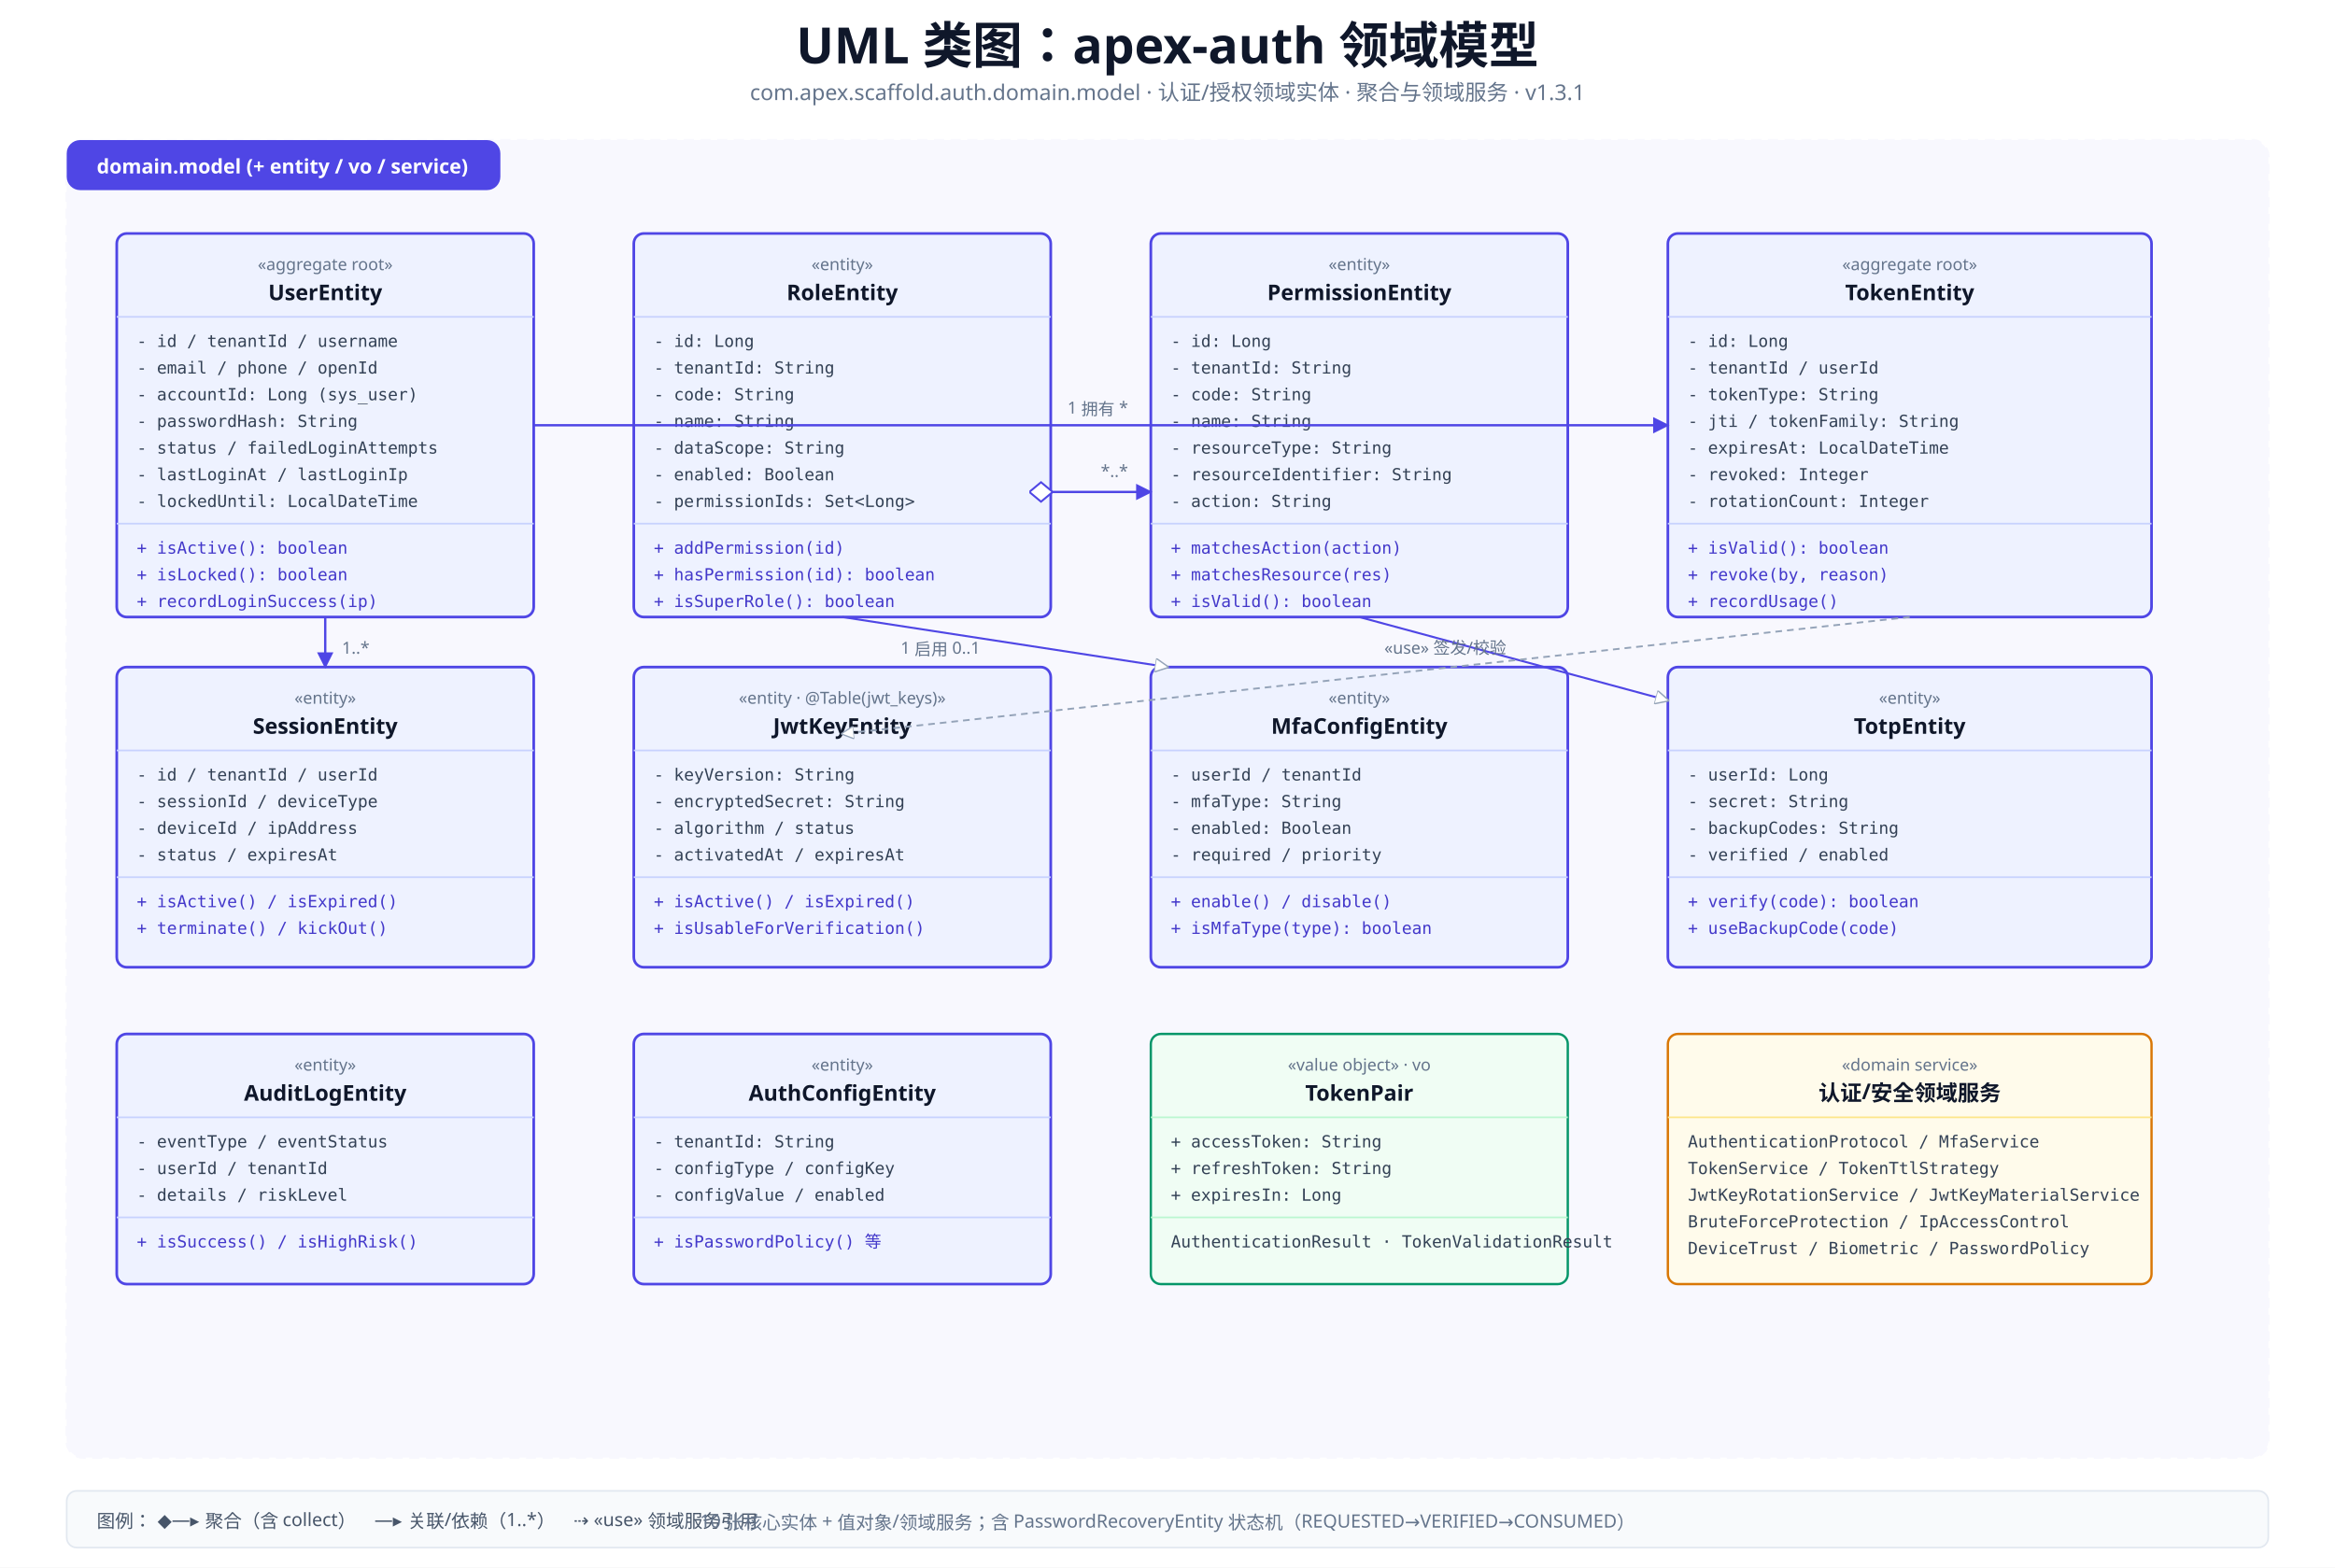
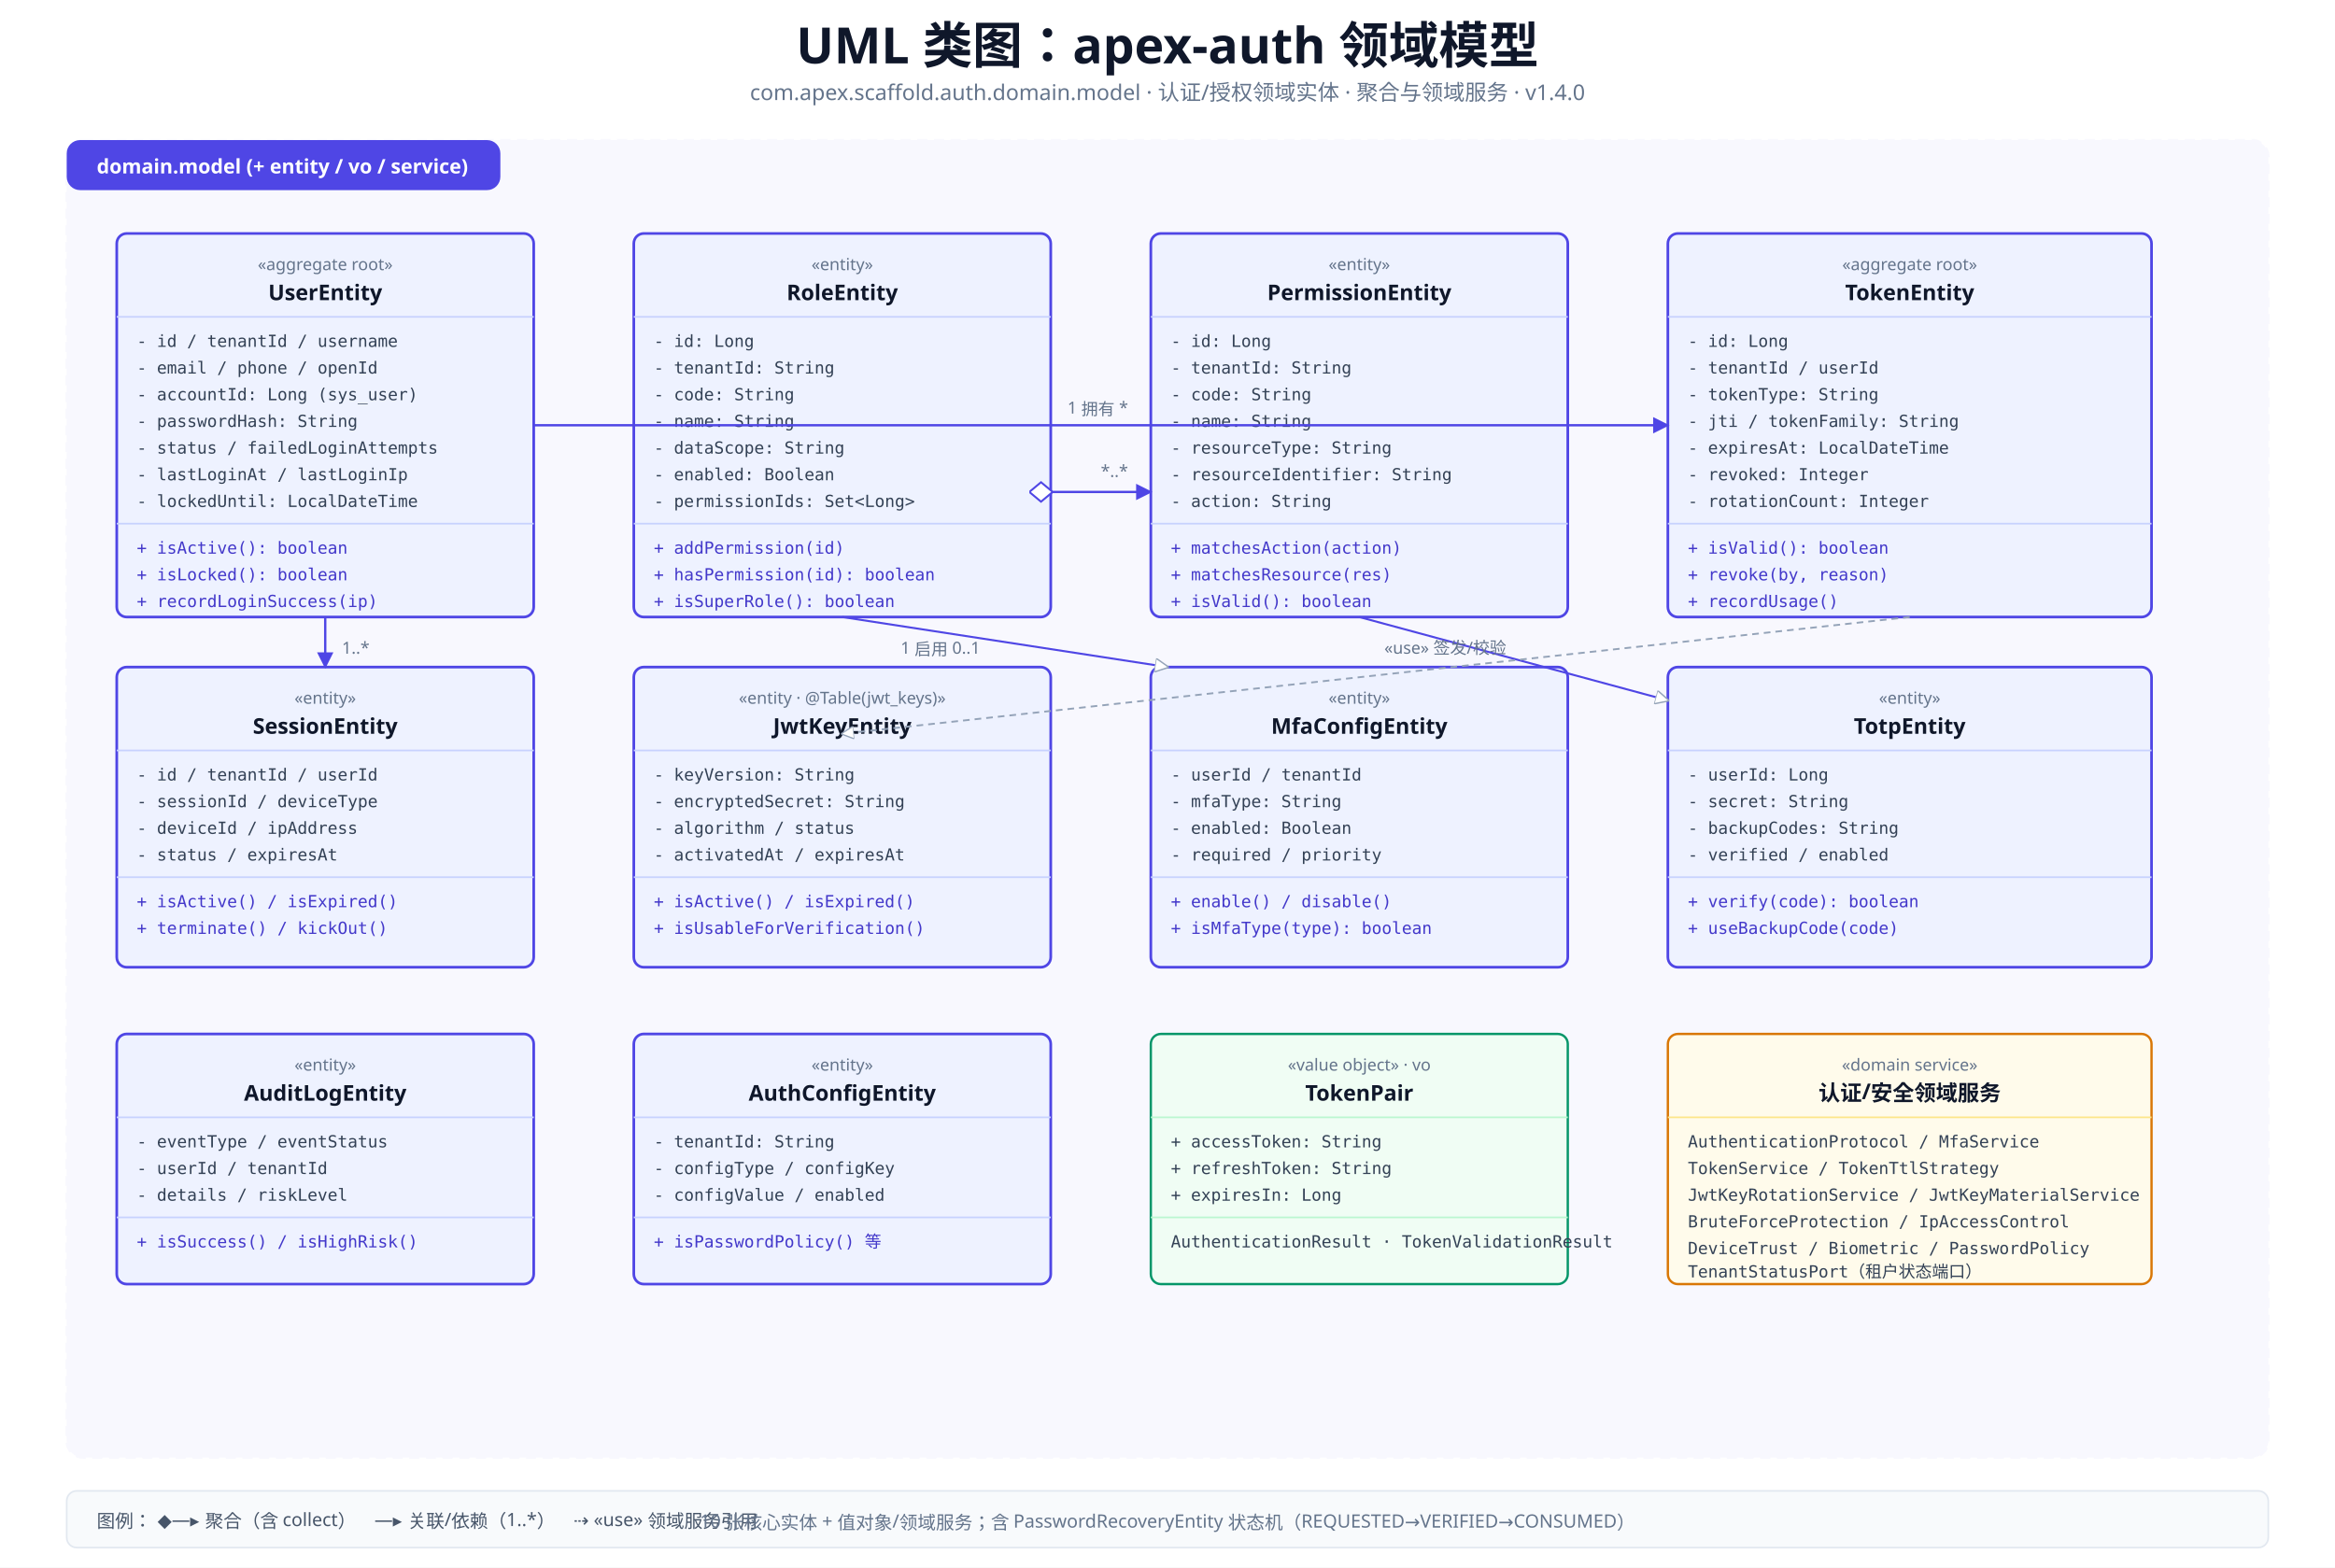
<svg xmlns="http://www.w3.org/2000/svg" viewBox="0 0 1400 940" width="1400" height="940">
  <defs>
    <style>
      .title{font:700 30px sans-serif;fill:#0f172a;text-anchor:middle}
      .subtitle{font:500 13px sans-serif;fill:#64748b;text-anchor:middle}
      .cls-name{font:700 13px sans-serif;fill:#0f172a;text-anchor:middle}
      .cls-stereo{font:500 10px sans-serif;fill:#64748b;text-anchor:middle}
      .field{font:400 10px monospace;fill:#334155}
      .method{font:400 10px monospace;fill:#4338ca}
      .rel{font:500 10px sans-serif;fill:#64748b}
      .pkg{font:700 12px sans-serif;fill:#fff}
      .legend{font:500 11px sans-serif;fill:#475569}
      .note{font:500 11px sans-serif;fill:#64748b}
    </style>
    <marker id="arrow" viewBox="0 0 10 10" refX="9" refY="5" markerWidth="7" markerHeight="7" orient="auto">
      <path d="M 0 0 L 10 5 L 0 10 z" fill="#4f46e5" />
    </marker>
    <marker id="arrow-o" viewBox="0 0 10 10" refX="9" refY="5" markerWidth="7" markerHeight="7" orient="auto">
      <path d="M 0 0 L 10 5 L 0 10 z" fill="#ffffff" stroke="#94a3b8" />
    </marker>
    <marker id="diamond" viewBox="0 0 12 12" refX="11" refY="6" markerWidth="10" markerHeight="10" orient="auto">
      <path d="M 0 6 L 6 1 L 12 6 L 6 11 z" fill="#ffffff" stroke="#4f46e5" />
    </marker>
  </defs>
  <rect width="1400" height="940" fill="#fff" />
  <text x="700" y="38" class="title">UML 类图：apex-auth 领域模型</text>
-   <text x="700" y="60" class="subtitle">com.apex.scaffold.auth.domain.model · 认证/授权领域实体 · 聚合与领域服务 · v1.3.1</text>
+   <text x="700" y="60" class="subtitle">com.apex.scaffold.auth.domain.model · 认证/授权领域实体 · 聚合与领域服务 · v1.4.0</text>
  <rect x="40" y="84" width="1320" height="790" rx="10" fill="#4f46e5" opacity="0.04" stroke="#4f46e5" stroke-width="1.5" stroke-dasharray="6 4" />
  <rect x="40" y="84" width="260" height="30" rx="8" fill="#4f46e5" />
  <text x="58" y="104" class="pkg">domain.model (+ entity / vo / service)</text>
  <rect x="70" y="140" width="250" height="230" rx="6" fill="#eef2ff" stroke="#4f46e5" stroke-width="1.6" />
  <text x="195" y="162" class="cls-stereo">«aggregate root»</text>
  <text x="195" y="180" class="cls-name">UserEntity</text>
  <line x1="70" y1="190" x2="320" y2="190" stroke="#c7d2fe" />
  <text x="82" y="208" class="field">- id / tenantId / username</text>
  <text x="82" y="224" class="field">- email / phone / openId</text>
  <text x="82" y="240" class="field">- accountId: Long (sys_user)</text>
  <text x="82" y="256" class="field">- passwordHash: String</text>
  <text x="82" y="272" class="field">- status / failedLoginAttempts</text>
  <text x="82" y="288" class="field">- lastLoginAt / lastLoginIp</text>
  <text x="82" y="304" class="field">- lockedUntil: LocalDateTime</text>
  <line x1="70" y1="314" x2="320" y2="314" stroke="#c7d2fe" />
  <text x="82" y="332" class="method">+ isActive(): boolean</text>
  <text x="82" y="348" class="method">+ isLocked(): boolean</text>
  <text x="82" y="364" class="method">+ recordLoginSuccess(ip)</text>
  <rect x="380" y="140" width="250" height="230" rx="6" fill="#eef2ff" stroke="#4f46e5" stroke-width="1.6" />
  <text x="505" y="162" class="cls-stereo">«entity»</text>
  <text x="505" y="180" class="cls-name">RoleEntity</text>
  <line x1="380" y1="190" x2="630" y2="190" stroke="#c7d2fe" />
  <text x="392" y="208" class="field">- id: Long</text>
  <text x="392" y="224" class="field">- tenantId: String</text>
  <text x="392" y="240" class="field">- code: String</text>
  <text x="392" y="256" class="field">- name: String</text>
  <text x="392" y="272" class="field">- dataScope: String</text>
  <text x="392" y="288" class="field">- enabled: Boolean</text>
  <text x="392" y="304" class="field">- permissionIds: Set&lt;Long&gt;</text>
  <line x1="380" y1="314" x2="630" y2="314" stroke="#c7d2fe" />
  <text x="392" y="332" class="method">+ addPermission(id)</text>
  <text x="392" y="348" class="method">+ hasPermission(id): boolean</text>
  <text x="392" y="364" class="method">+ isSuperRole(): boolean</text>
  <rect x="690" y="140" width="250" height="230" rx="6" fill="#eef2ff" stroke="#4f46e5" stroke-width="1.6" />
  <text x="815" y="162" class="cls-stereo">«entity»</text>
  <text x="815" y="180" class="cls-name">PermissionEntity</text>
  <line x1="690" y1="190" x2="940" y2="190" stroke="#c7d2fe" />
  <text x="702" y="208" class="field">- id: Long</text>
  <text x="702" y="224" class="field">- tenantId: String</text>
  <text x="702" y="240" class="field">- code: String</text>
  <text x="702" y="256" class="field">- name: String</text>
  <text x="702" y="272" class="field">- resourceType: String</text>
  <text x="702" y="288" class="field">- resourceIdentifier: String</text>
  <text x="702" y="304" class="field">- action: String</text>
  <line x1="690" y1="314" x2="940" y2="314" stroke="#c7d2fe" />
  <text x="702" y="332" class="method">+ matchesAction(action)</text>
  <text x="702" y="348" class="method">+ matchesResource(res)</text>
  <text x="702" y="364" class="method">+ isValid(): boolean</text>
  <rect x="1000" y="140" width="290" height="230" rx="6" fill="#eef2ff" stroke="#4f46e5" stroke-width="1.6" />
  <text x="1145" y="162" class="cls-stereo">«aggregate root»</text>
  <text x="1145" y="180" class="cls-name">TokenEntity</text>
  <line x1="1000" y1="190" x2="1290" y2="190" stroke="#c7d2fe" />
  <text x="1012" y="208" class="field">- id: Long</text>
  <text x="1012" y="224" class="field">- tenantId / userId</text>
  <text x="1012" y="240" class="field">- tokenType: String</text>
  <text x="1012" y="256" class="field">- jti / tokenFamily: String</text>
  <text x="1012" y="272" class="field">- expiresAt: LocalDateTime</text>
  <text x="1012" y="288" class="field">- revoked: Integer</text>
  <text x="1012" y="304" class="field">- rotationCount: Integer</text>
  <line x1="1000" y1="314" x2="1290" y2="314" stroke="#c7d2fe" />
  <text x="1012" y="332" class="method">+ isValid(): boolean</text>
  <text x="1012" y="348" class="method">+ revoke(by, reason)</text>
  <text x="1012" y="364" class="method">+ recordUsage()</text>
  <rect x="70" y="400" width="250" height="180" rx="6" fill="#eef2ff" stroke="#4f46e5" stroke-width="1.6" />
  <text x="195" y="422" class="cls-stereo">«entity»</text>
  <text x="195" y="440" class="cls-name">SessionEntity</text>
  <line x1="70" y1="450" x2="320" y2="450" stroke="#c7d2fe" />
  <text x="82" y="468" class="field">- id / tenantId / userId</text>
  <text x="82" y="484" class="field">- sessionId / deviceType</text>
  <text x="82" y="500" class="field">- deviceId / ipAddress</text>
  <text x="82" y="516" class="field">- status / expiresAt</text>
  <line x1="70" y1="526" x2="320" y2="526" stroke="#c7d2fe" />
  <text x="82" y="544" class="method">+ isActive() / isExpired()</text>
  <text x="82" y="560" class="method">+ terminate() / kickOut()</text>
  <rect x="380" y="400" width="250" height="180" rx="6" fill="#eef2ff" stroke="#4f46e5" stroke-width="1.6" />
  <text x="505" y="422" class="cls-stereo">«entity · @Table(jwt_keys)»</text>
  <text x="505" y="440" class="cls-name">JwtKeyEntity</text>
  <line x1="380" y1="450" x2="630" y2="450" stroke="#c7d2fe" />
  <text x="392" y="468" class="field">- keyVersion: String</text>
  <text x="392" y="484" class="field">- encryptedSecret: String</text>
  <text x="392" y="500" class="field">- algorithm / status</text>
  <text x="392" y="516" class="field">- activatedAt / expiresAt</text>
  <line x1="380" y1="526" x2="630" y2="526" stroke="#c7d2fe" />
  <text x="392" y="544" class="method">+ isActive() / isExpired()</text>
  <text x="392" y="560" class="method">+ isUsableForVerification()</text>
  <rect x="690" y="400" width="250" height="180" rx="6" fill="#eef2ff" stroke="#4f46e5" stroke-width="1.6" />
  <text x="815" y="422" class="cls-stereo">«entity»</text>
  <text x="815" y="440" class="cls-name">MfaConfigEntity</text>
  <line x1="690" y1="450" x2="940" y2="450" stroke="#c7d2fe" />
  <text x="702" y="468" class="field">- userId / tenantId</text>
  <text x="702" y="484" class="field">- mfaType: String</text>
  <text x="702" y="500" class="field">- enabled: Boolean</text>
  <text x="702" y="516" class="field">- required / priority</text>
  <line x1="690" y1="526" x2="940" y2="526" stroke="#c7d2fe" />
  <text x="702" y="544" class="method">+ enable() / disable()</text>
  <text x="702" y="560" class="method">+ isMfaType(type): boolean</text>
  <rect x="1000" y="400" width="290" height="180" rx="6" fill="#eef2ff" stroke="#4f46e5" stroke-width="1.6" />
  <text x="1145" y="422" class="cls-stereo">«entity»</text>
  <text x="1145" y="440" class="cls-name">TotpEntity</text>
  <line x1="1000" y1="450" x2="1290" y2="450" stroke="#c7d2fe" />
  <text x="1012" y="468" class="field">- userId: Long</text>
  <text x="1012" y="484" class="field">- secret: String</text>
  <text x="1012" y="500" class="field">- backupCodes: String</text>
  <text x="1012" y="516" class="field">- verified / enabled</text>
  <line x1="1000" y1="526" x2="1290" y2="526" stroke="#c7d2fe" />
  <text x="1012" y="544" class="method">+ verify(code): boolean</text>
  <text x="1012" y="560" class="method">+ useBackupCode(code)</text>
  <rect x="70" y="620" width="250" height="150" rx="6" fill="#eef2ff" stroke="#4f46e5" stroke-width="1.6" />
  <text x="195" y="642" class="cls-stereo">«entity»</text>
  <text x="195" y="660" class="cls-name">AuditLogEntity</text>
  <line x1="70" y1="670" x2="320" y2="670" stroke="#c7d2fe" />
  <text x="82" y="688" class="field">- eventType / eventStatus</text>
  <text x="82" y="704" class="field">- userId / tenantId</text>
  <text x="82" y="720" class="field">- details / riskLevel</text>
  <line x1="70" y1="730" x2="320" y2="730" stroke="#c7d2fe" />
  <text x="82" y="748" class="method">+ isSuccess() / isHighRisk()</text>
  <rect x="380" y="620" width="250" height="150" rx="6" fill="#eef2ff" stroke="#4f46e5" stroke-width="1.6" />
  <text x="505" y="642" class="cls-stereo">«entity»</text>
  <text x="505" y="660" class="cls-name">AuthConfigEntity</text>
  <line x1="380" y1="670" x2="630" y2="670" stroke="#c7d2fe" />
  <text x="392" y="688" class="field">- tenantId: String</text>
  <text x="392" y="704" class="field">- configType / configKey</text>
  <text x="392" y="720" class="field">- configValue / enabled</text>
  <line x1="380" y1="730" x2="630" y2="730" stroke="#c7d2fe" />
  <text x="392" y="748" class="method">+ isPasswordPolicy() 等</text>
  <rect x="690" y="620" width="250" height="150" rx="6" fill="#f0fdf4" stroke="#059669" stroke-width="1.4" />
  <text x="815" y="642" class="cls-stereo" fill="#059669">«value object» · vo</text>
  <text x="815" y="660" class="cls-name">TokenPair</text>
  <line x1="690" y1="670" x2="940" y2="670" stroke="#bbf7d0" />
  <text x="702" y="688" class="field">+ accessToken: String</text>
  <text x="702" y="704" class="field">+ refreshToken: String</text>
  <text x="702" y="720" class="field">+ expiresIn: Long</text>
  <line x1="690" y1="730" x2="940" y2="730" stroke="#bbf7d0" />
  <text x="702" y="748" class="field">AuthenticationResult · TokenValidationResult</text>
  <rect x="1000" y="620" width="290" height="150" rx="6" fill="#fffbeb" stroke="#d97706" stroke-width="1.4" />
  <text x="1145" y="642" class="cls-stereo" fill="#b45309">«domain service»</text>
  <text x="1145" y="660" class="cls-name">认证/安全领域服务</text>
  <line x1="1000" y1="670" x2="1290" y2="670" stroke="#fde68a" />
  <text x="1012" y="688" class="field">AuthenticationProtocol / MfaService</text>
  <text x="1012" y="704" class="field">TokenService / TokenTtlStrategy</text>
  <text x="1012" y="720" class="field">JwtKeyRotationService / JwtKeyMaterialService</text>
  <text x="1012" y="736" class="field">BruteForceProtection / IpAccessControl</text>
  <text x="1012" y="752" class="field">DeviceTrust / Biometric / PasswordPolicy</text>
+   <text x="1012" y="766" class="field">TenantStatusPort（租户状态端口）</text>
  <line x1="630" y1="295" x2="690" y2="295" stroke="#4f46e5" stroke-width="1.4" marker-start="url(#diamond)" marker-end="url(#arrow)" />
  <text x="660" y="286" class="rel">*..*</text>
  <line x1="320" y1="255" x2="1000" y2="255" stroke="#4f46e5" stroke-width="1.4" marker-end="url(#arrow)" />
  <text x="640" y="248" class="rel">1 拥有 *</text>
  <line x1="195" y1="370" x2="195" y2="400" stroke="#4f46e5" stroke-width="1.4" marker-end="url(#arrow)" />
  <text x="205" y="392" class="rel">1..*</text>
  <line x1="505" y1="370" x2="700" y2="400" stroke="#4f46e5" stroke-width="1.2" marker-end="url(#arrow-o)" />
  <text x="540" y="392" class="rel">1 启用 0..1</text>
  <line x1="815" y1="370" x2="1000" y2="420" stroke="#4f46e5" stroke-width="1.2" marker-end="url(#arrow-o)" />
  <line x1="1145" y1="370" x2="505" y2="440" stroke="#94a3b8" stroke-width="1.1" stroke-dasharray="4 3" marker-end="url(#arrow-o)" />
  <text x="830" y="392" class="rel">«use» 签发/校验</text>
  <rect x="40" y="894" width="1320" height="34" rx="6" fill="#f8fafc" stroke="#e2e8f0" />
  <text x="58" y="916" class="legend">图例： ◆—▸ 聚合（含 collect）　—▸ 关联/依赖（1..*）　⇢ «use» 领域服务引用</text>
  <text x="700" y="916" class="note" text-anchor="middle">10 张核心实体 + 值对象/领域服务；含 PasswordRecoveryEntity 状态机（REQUESTED→VERIFIED→CONSUMED）</text>
</svg>
